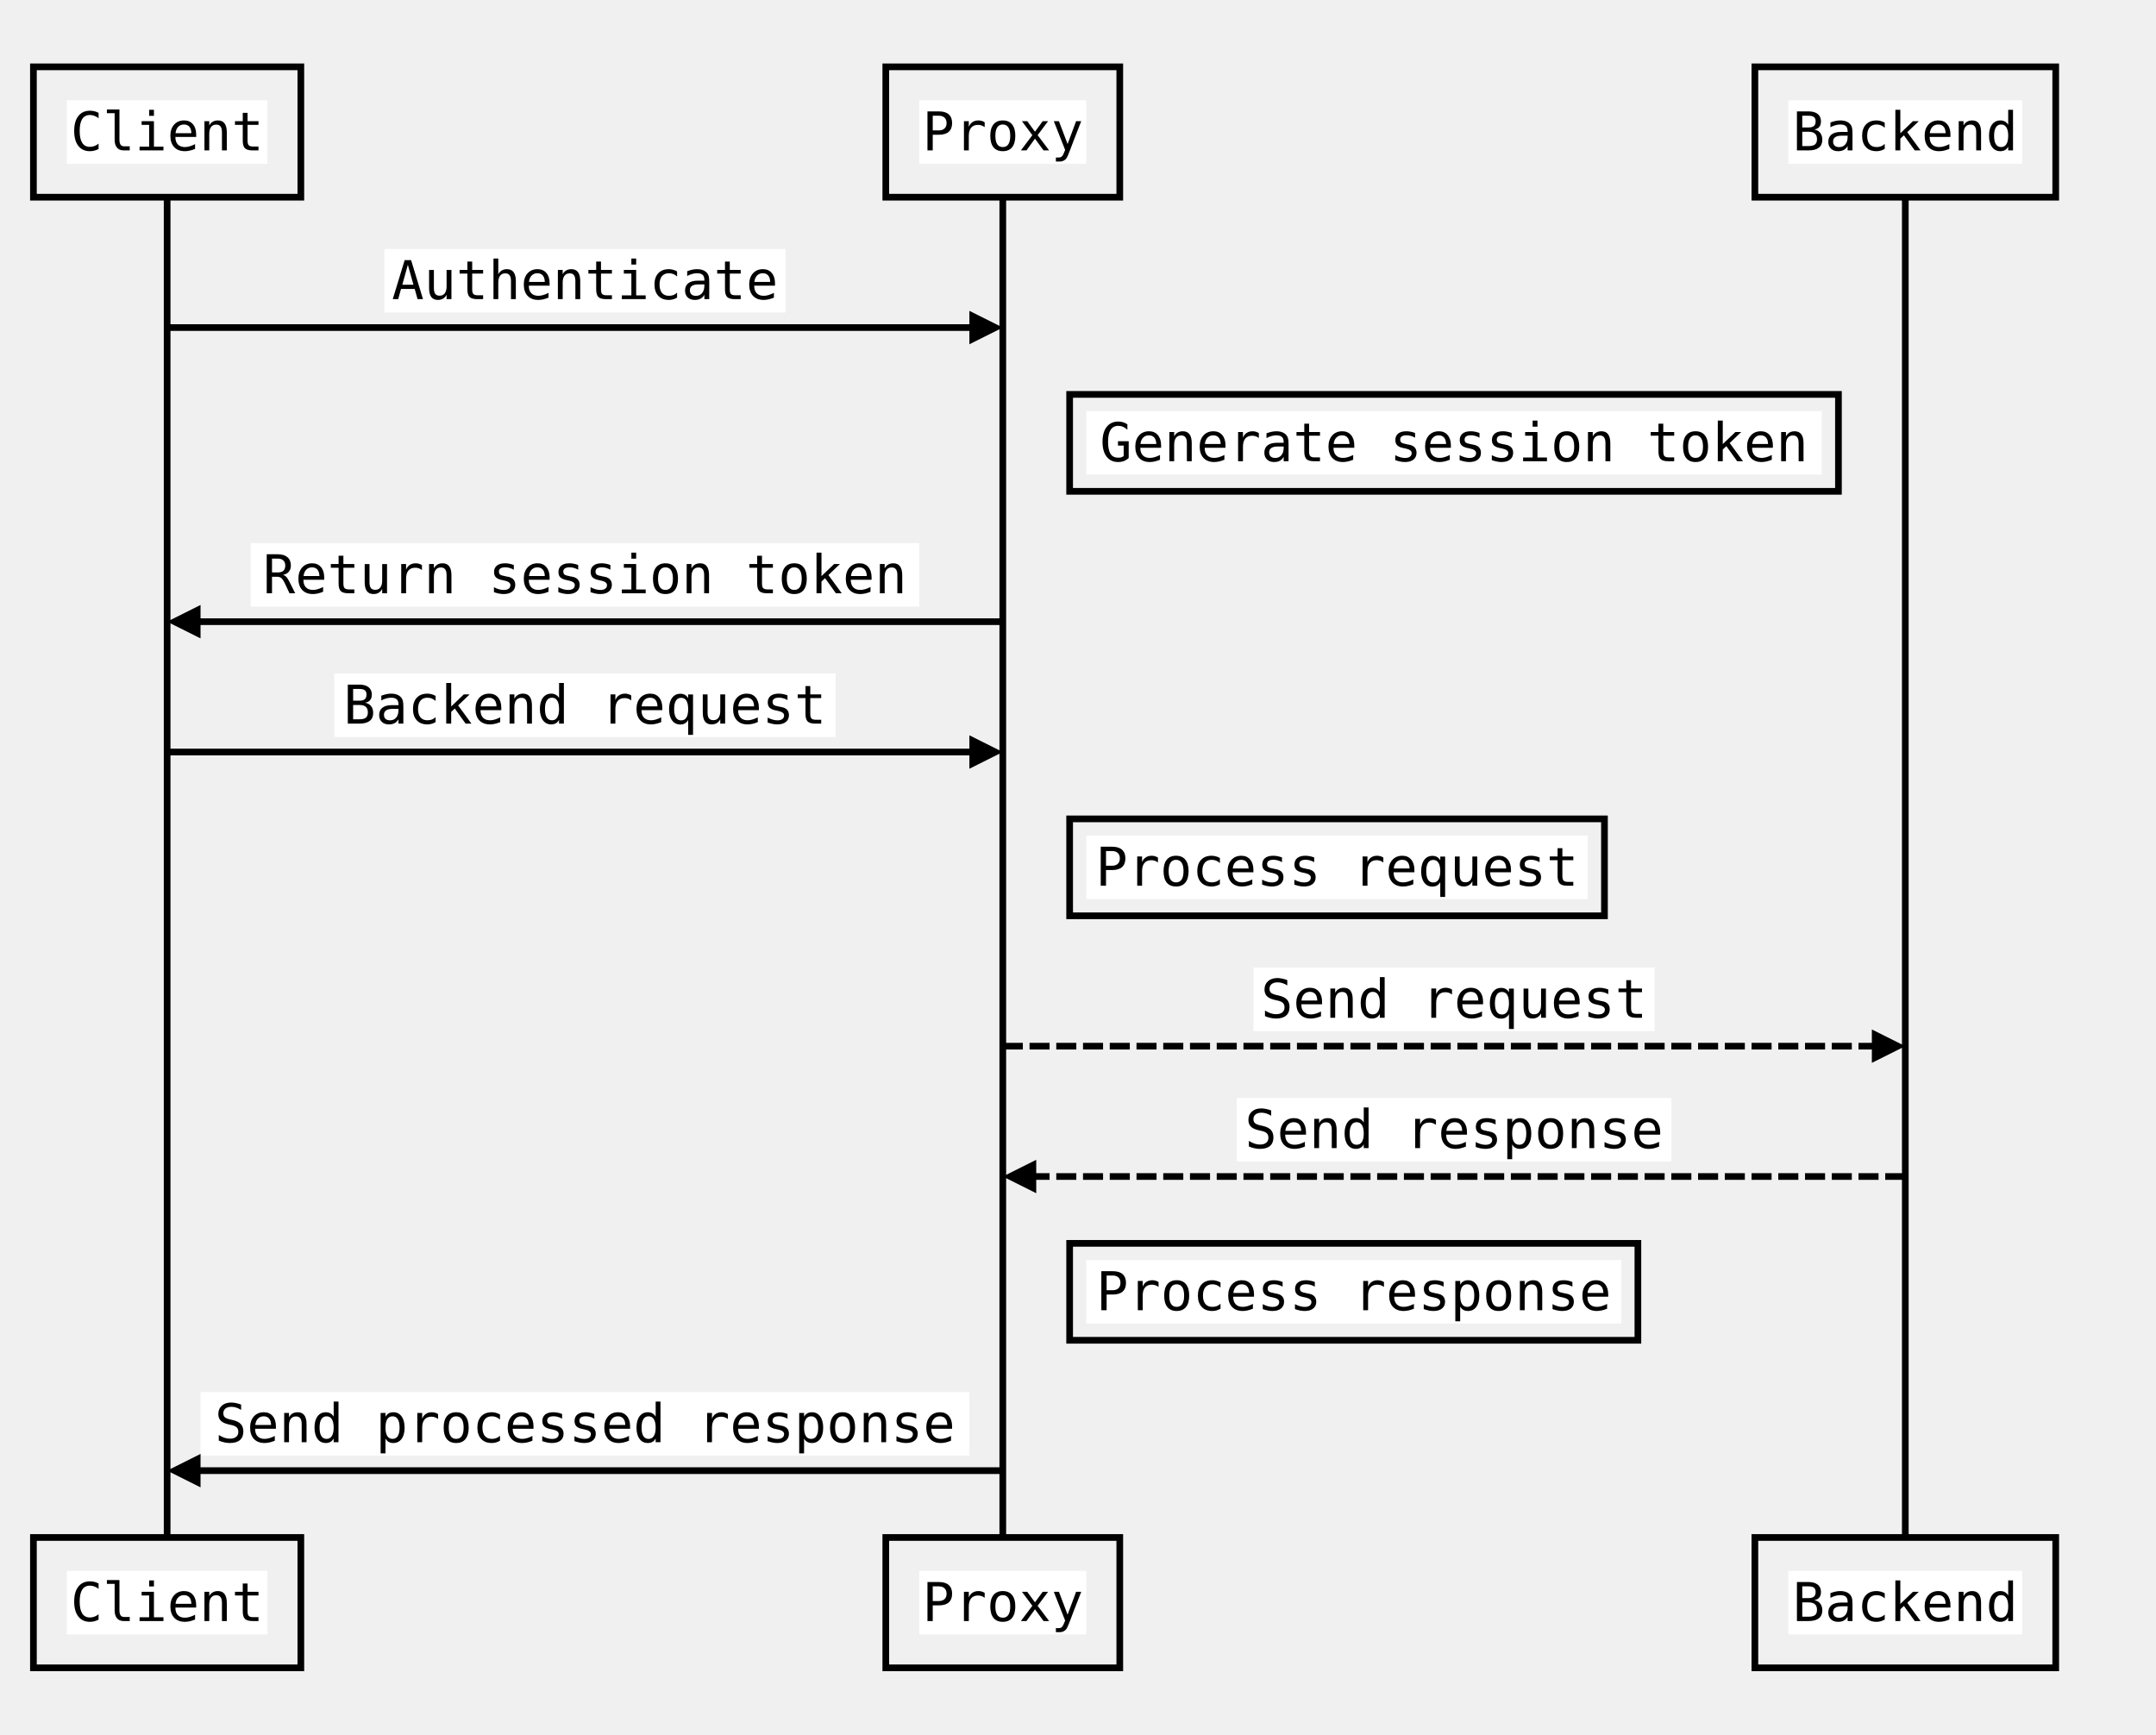
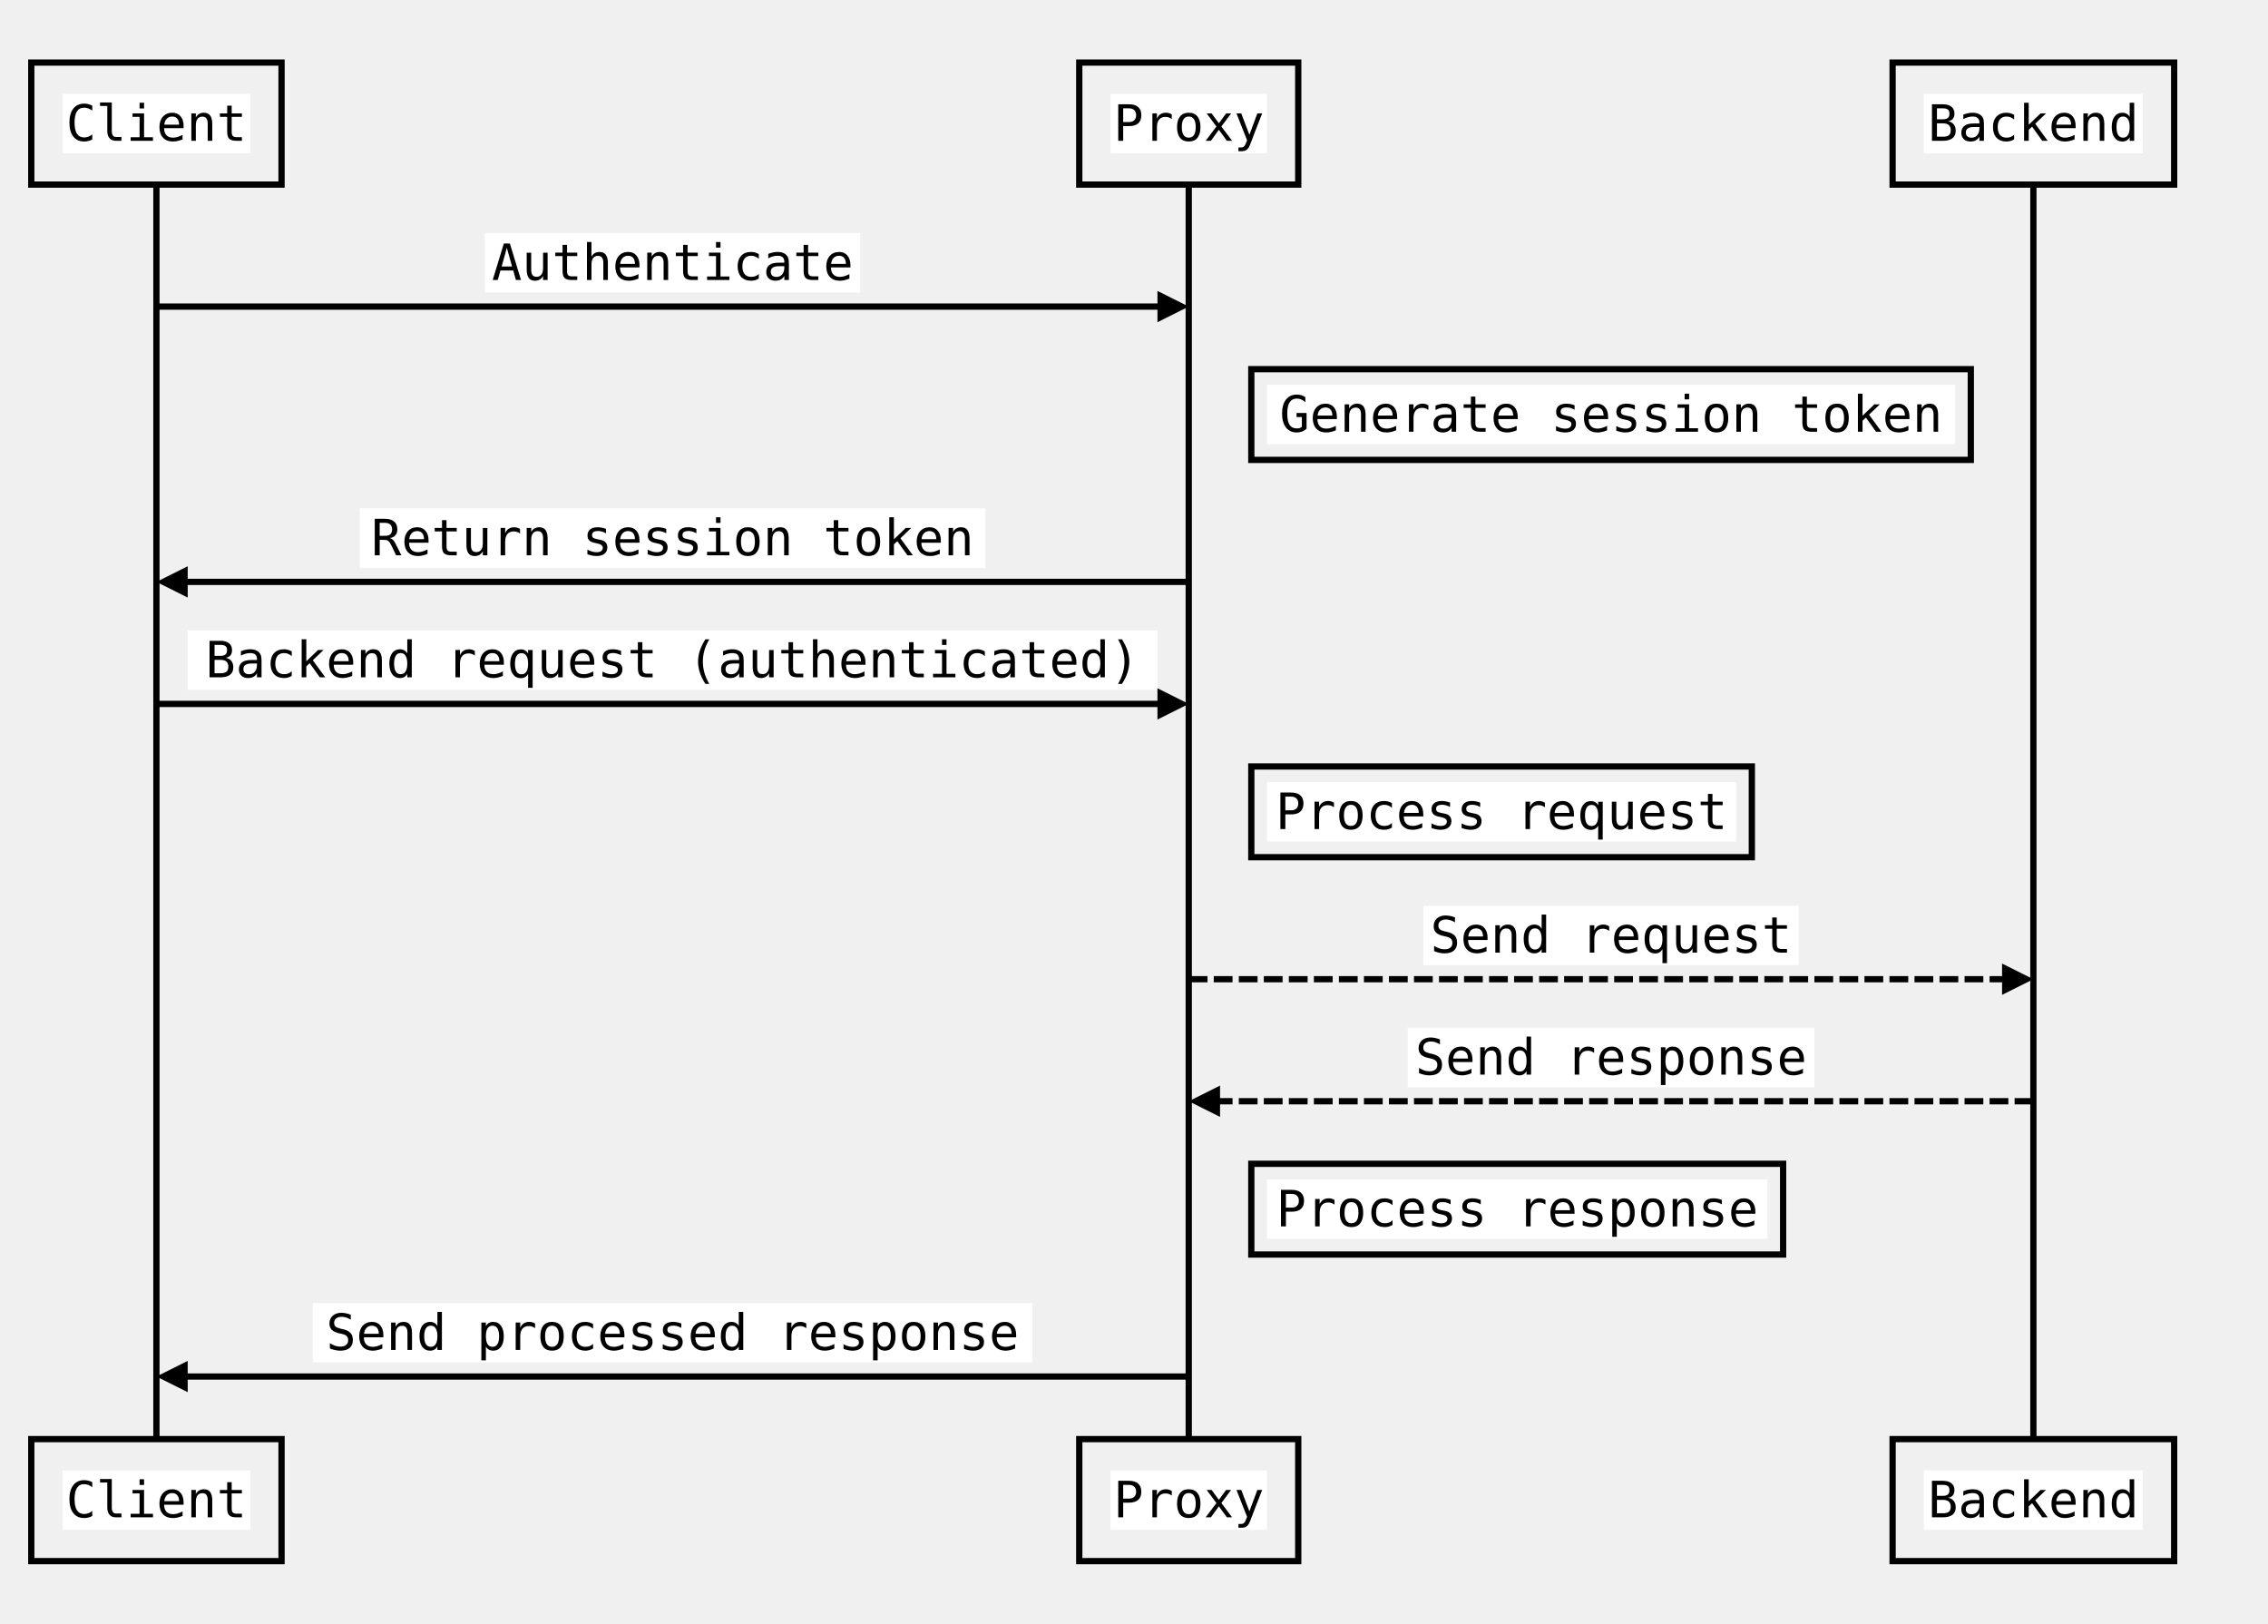
- <svg xmlns="http://www.w3.org/2000/svg" xmlns:xlink="http://www.w3.org/1999/xlink" width="645" height="519">
+ <svg xmlns="http://www.w3.org/2000/svg" xmlns:xlink="http://www.w3.org/1999/xlink" width="725" height="519">
  <source>Client-&gt;Proxy: Authenticate
Note right of Proxy: Generate session token
Proxy-&gt;Client: Return session token
- Client-&gt;Proxy: Backend request
+ Client-&gt;Proxy: Backend request (authenticated)
Note right of Proxy: Process request
Proxy--&gt;Backend: Send request
Backend--&gt;Proxy: Send response
Note right of Proxy: Process response
Proxy-&gt;Client: Send processed response
</source>
  <defs>
    <path stroke-linecap="round" d="M5,0 0,2.5 5,5z" id="raphael-marker-block" />
-     <marker id="raphael-marker-endblock55-obj1499" markerHeight="5" markerWidth="5" orient="auto" refX="2.5" refY="2.5">
+     <marker id="raphael-marker-endblock55-obj2159" markerHeight="5" markerWidth="5" orient="auto" refX="2.5" refY="2.5">
      <use xlink:href="#raphael-marker-block" transform="rotate(180 2.5 2.5) scale(1,1)" stroke-width="1" fill="#000" stroke="none" />
    </marker>
-     <marker id="raphael-marker-endblock55-obj1505" markerHeight="5" markerWidth="5" orient="auto" refX="2.5" refY="2.5">
+     <marker id="raphael-marker-endblock55-obj2165" markerHeight="5" markerWidth="5" orient="auto" refX="2.5" refY="2.5">
      <use xlink:href="#raphael-marker-block" transform="rotate(180 2.5 2.5) scale(1,1)" stroke-width="1" fill="#000" stroke="none" />
    </marker>
-     <marker id="raphael-marker-endblock55-obj1508" markerHeight="5" markerWidth="5" orient="auto" refX="2.5" refY="2.5">
+     <marker id="raphael-marker-endblock55-obj2168" markerHeight="5" markerWidth="5" orient="auto" refX="2.5" refY="2.5">
      <use xlink:href="#raphael-marker-block" transform="rotate(180 2.5 2.5) scale(1,1)" stroke-width="1" fill="#000" stroke="none" />
    </marker>
-     <marker id="raphael-marker-endblock55-obj1514" markerHeight="5" markerWidth="5" orient="auto" refX="2.5" refY="2.5">
+     <marker id="raphael-marker-endblock55-obj2174" markerHeight="5" markerWidth="5" orient="auto" refX="2.5" refY="2.5">
      <use xlink:href="#raphael-marker-block" transform="rotate(180 2.5 2.5) scale(1,1)" stroke-width="1" fill="#000" stroke="none" />
    </marker>
-     <marker id="raphael-marker-endblock55-obj1517" markerHeight="5" markerWidth="5" orient="auto" refX="2.5" refY="2.5">
+     <marker id="raphael-marker-endblock55-obj2177" markerHeight="5" markerWidth="5" orient="auto" refX="2.5" refY="2.5">
      <use xlink:href="#raphael-marker-block" transform="rotate(180 2.5 2.5) scale(1,1)" stroke-width="1" fill="#000" stroke="none" />
    </marker>
-     <marker id="raphael-marker-endblock55-obj1523" markerHeight="5" markerWidth="5" orient="auto" refX="2.5" refY="2.5">
+     <marker id="raphael-marker-endblock55-obj2183" markerHeight="5" markerWidth="5" orient="auto" refX="2.5" refY="2.5">
      <use xlink:href="#raphael-marker-block" transform="rotate(180 2.5 2.5) scale(1,1)" stroke-width="1" fill="#000" stroke="none" />
    </marker>
  </defs>
  <rect x="10" y="20" width="80" height="39" rx="0" ry="0" fill="none" stroke="#000000" style="" stroke-width="2" />
  <rect x="20" y="30" width="60" height="19" rx="0" ry="0" fill="#ffffff" stroke="none" style="" />
  <text style="text-anchor: middle; font-family: Andale Mono,monospace; font-size: 16px;" x="50" y="39.5" text-anchor="middle" font-family="Andale Mono, monospace" font-size="16px" stroke="none" fill="#000000">
    <tspan dy="5.5">Client</tspan>
  </text>
  <rect x="10" y="460" width="80" height="39" rx="0" ry="0" fill="none" stroke="#000000" style="" stroke-width="2" />
  <rect x="20" y="470" width="60" height="19" rx="0" ry="0" fill="#ffffff" stroke="none" style="" />
  <text style="text-anchor: middle; font-family: Andale Mono,monospace; font-size: 16px;" x="50" y="479.5" text-anchor="middle" font-family="Andale Mono, monospace" font-size="16px" stroke="none" fill="#000000">
    <tspan dy="5.5">Client</tspan>
  </text>
  <path style="" fill="none" stroke="#000000" d="M50,59L50,460" stroke-width="2" />
-   <rect x="265" y="20" width="70" height="39" rx="0" ry="0" fill="none" stroke="#000000" style="" stroke-width="2" />
-   <rect x="275" y="30" width="50" height="19" rx="0" ry="0" fill="#ffffff" stroke="none" style="" />
-   <text style="text-anchor: middle; font-family: Andale Mono,monospace; font-size: 16px;" x="300" y="39.5" text-anchor="middle" font-family="Andale Mono, monospace" font-size="16px" stroke="none" fill="#000000">
+   <rect x="345" y="20" width="70" height="39" rx="0" ry="0" fill="none" stroke="#000000" style="" stroke-width="2" />
+   <rect x="355" y="30" width="50" height="19" rx="0" ry="0" fill="#ffffff" stroke="none" style="" />
+   <text style="text-anchor: middle; font-family: Andale Mono,monospace; font-size: 16px;" x="380" y="39.5" text-anchor="middle" font-family="Andale Mono, monospace" font-size="16px" stroke="none" fill="#000000">
    <tspan dy="5.5">Proxy</tspan>
  </text>
-   <rect x="265" y="460" width="70" height="39" rx="0" ry="0" fill="none" stroke="#000000" style="" stroke-width="2" />
-   <rect x="275" y="470" width="50" height="19" rx="0" ry="0" fill="#ffffff" stroke="none" style="" />
-   <text style="text-anchor: middle; font-family: Andale Mono,monospace; font-size: 16px;" x="300" y="479.5" text-anchor="middle" font-family="Andale Mono, monospace" font-size="16px" stroke="none" fill="#000000">
+   <rect x="345" y="460" width="70" height="39" rx="0" ry="0" fill="none" stroke="#000000" style="" stroke-width="2" />
+   <rect x="355" y="470" width="50" height="19" rx="0" ry="0" fill="#ffffff" stroke="none" style="" />
+   <text style="text-anchor: middle; font-family: Andale Mono,monospace; font-size: 16px;" x="380" y="479.5" text-anchor="middle" font-family="Andale Mono, monospace" font-size="16px" stroke="none" fill="#000000">
    <tspan dy="5.5">Proxy</tspan>
  </text>
-   <path style="" fill="none" stroke="#000000" d="M300,59L300,460" stroke-width="2" />
-   <rect x="525" y="20" width="90" height="39" rx="0" ry="0" fill="none" stroke="#000000" style="" stroke-width="2" />
-   <rect x="535" y="30" width="70" height="19" rx="0" ry="0" fill="#ffffff" stroke="none" style="" />
-   <text style="text-anchor: middle; font-family: Andale Mono,monospace; font-size: 16px;" x="570" y="39.5" text-anchor="middle" font-family="Andale Mono, monospace" font-size="16px" stroke="none" fill="#000000">
+   <path style="" fill="none" stroke="#000000" d="M380,59L380,460" stroke-width="2" />
+   <rect x="605" y="20" width="90" height="39" rx="0" ry="0" fill="none" stroke="#000000" style="" stroke-width="2" />
+   <rect x="615" y="30" width="70" height="19" rx="0" ry="0" fill="#ffffff" stroke="none" style="" />
+   <text style="text-anchor: middle; font-family: Andale Mono,monospace; font-size: 16px;" x="650" y="39.5" text-anchor="middle" font-family="Andale Mono, monospace" font-size="16px" stroke="none" fill="#000000">
    <tspan dy="5.5">Backend</tspan>
  </text>
-   <rect x="525" y="460" width="90" height="39" rx="0" ry="0" fill="none" stroke="#000000" style="" stroke-width="2" />
-   <rect x="535" y="470" width="70" height="19" rx="0" ry="0" fill="#ffffff" stroke="none" style="" />
-   <text style="text-anchor: middle; font-family: Andale Mono,monospace; font-size: 16px;" x="570" y="479.5" text-anchor="middle" font-family="Andale Mono, monospace" font-size="16px" stroke="none" fill="#000000">
+   <rect x="605" y="460" width="90" height="39" rx="0" ry="0" fill="none" stroke="#000000" style="" stroke-width="2" />
+   <rect x="615" y="470" width="70" height="19" rx="0" ry="0" fill="#ffffff" stroke="none" style="" />
+   <text style="text-anchor: middle; font-family: Andale Mono,monospace; font-size: 16px;" x="650" y="479.5" text-anchor="middle" font-family="Andale Mono, monospace" font-size="16px" stroke="none" fill="#000000">
    <tspan dy="5.5">Backend</tspan>
  </text>
-   <path style="" fill="none" stroke="#000000" d="M570,59L570,460" stroke-width="2" />
-   <rect x="115" y="74.5" width="120" height="19" rx="0" ry="0" fill="#ffffff" stroke="none" style="" />
-   <text style="text-anchor: middle; font-family: Andale Mono,monospace; font-size: 16px;" x="175" y="84" text-anchor="middle" font-family="Andale Mono, monospace" font-size="16px" stroke="none" fill="#000000">
+   <path style="" fill="none" stroke="#000000" d="M650,59L650,460" stroke-width="2" />
+   <rect x="155" y="74.5" width="120" height="19" rx="0" ry="0" fill="#ffffff" stroke="none" style="" />
+   <text style="text-anchor: middle; font-family: Andale Mono,monospace; font-size: 16px;" x="215" y="84" text-anchor="middle" font-family="Andale Mono, monospace" font-size="16px" stroke="none" fill="#000000">
    <tspan dy="5.5">Authenticate</tspan>
  </text>
-   <path style="" fill="none" stroke="#000000" d="M50,98C50,98,259.771,98,295.006,98" stroke-width="2" marker-end="url(#raphael-marker-endblock55-obj1499)" stroke-dasharray="0" />
-   <rect x="320" y="118" width="230" height="29" rx="0" ry="0" fill="none" stroke="#000000" style="" stroke-width="2" />
-   <rect x="325" y="123" width="220" height="19" rx="0" ry="0" fill="#ffffff" stroke="none" style="" />
-   <text style="text-anchor: middle; font-family: Andale Mono,monospace; font-size: 16px;" x="435" y="132.5" text-anchor="middle" font-family="Andale Mono, monospace" font-size="16px" stroke="none" fill="#000000">
+   <path style="" fill="none" stroke="#000000" d="M50,98C50,98,333.654,98,374.998,98" stroke-width="2" marker-end="url(#raphael-marker-endblock55-obj2159)" stroke-dasharray="0" />
+   <rect x="400" y="118" width="230" height="29" rx="0" ry="0" fill="none" stroke="#000000" style="" stroke-width="2" />
+   <rect x="405" y="123" width="220" height="19" rx="0" ry="0" fill="#ffffff" stroke="none" style="" />
+   <text style="text-anchor: middle; font-family: Andale Mono,monospace; font-size: 16px;" x="515" y="132.5" text-anchor="middle" font-family="Andale Mono, monospace" font-size="16px" stroke="none" fill="#000000">
    <tspan dy="5.5">Generate session token</tspan>
  </text>
-   <rect x="75" y="162.5" width="200" height="19" rx="0" ry="0" fill="#ffffff" stroke="none" style="" />
-   <text style="text-anchor: middle; font-family: Andale Mono,monospace; font-size: 16px;" x="175" y="172" text-anchor="middle" font-family="Andale Mono, monospace" font-size="16px" stroke="none" fill="#000000">
+   <rect x="115" y="162.5" width="200" height="19" rx="0" ry="0" fill="#ffffff" stroke="none" style="" />
+   <text style="text-anchor: middle; font-family: Andale Mono,monospace; font-size: 16px;" x="215" y="172" text-anchor="middle" font-family="Andale Mono, monospace" font-size="16px" stroke="none" fill="#000000">
    <tspan dy="5.5">Return session token</tspan>
  </text>
-   <path style="" fill="none" stroke="#000000" d="M300,186C300,186,90.229,186,54.994,186" stroke-width="2" marker-end="url(#raphael-marker-endblock55-obj1505)" stroke-dasharray="0" />
-   <rect x="100" y="201.5" width="150" height="19" rx="0" ry="0" fill="#ffffff" stroke="none" style="" />
-   <text style="text-anchor: middle; font-family: Andale Mono,monospace; font-size: 16px;" x="175" y="211" text-anchor="middle" font-family="Andale Mono, monospace" font-size="16px" stroke="none" fill="#000000">
-     <tspan dy="5.5">Backend request</tspan>
+   <path style="" fill="none" stroke="#000000" d="M380,186C380,186,96.346,186,55.002,186" stroke-width="2" marker-end="url(#raphael-marker-endblock55-obj2165)" stroke-dasharray="0" />
+   <rect x="60" y="201.5" width="310" height="19" rx="0" ry="0" fill="#ffffff" stroke="none" style="" />
+   <text style="text-anchor: middle; font-family: Andale Mono,monospace; font-size: 16px;" x="215" y="211" text-anchor="middle" font-family="Andale Mono, monospace" font-size="16px" stroke="none" fill="#000000">
+     <tspan dy="5.5">Backend request (authenticated)</tspan>
  </text>
-   <path style="" fill="none" stroke="#000000" d="M50,225C50,225,259.771,225,295.006,225" stroke-width="2" marker-end="url(#raphael-marker-endblock55-obj1508)" stroke-dasharray="0" />
-   <rect x="320" y="245" width="160" height="29" rx="0" ry="0" fill="none" stroke="#000000" style="" stroke-width="2" />
-   <rect x="325" y="250" width="150" height="19" rx="0" ry="0" fill="#ffffff" stroke="none" style="" />
-   <text style="text-anchor: middle; font-family: Andale Mono,monospace; font-size: 16px;" x="400" y="259.5" text-anchor="middle" font-family="Andale Mono, monospace" font-size="16px" stroke="none" fill="#000000">
+   <path style="" fill="none" stroke="#000000" d="M50,225C50,225,333.654,225,374.998,225" stroke-width="2" marker-end="url(#raphael-marker-endblock55-obj2168)" stroke-dasharray="0" />
+   <rect x="400" y="245" width="160" height="29" rx="0" ry="0" fill="none" stroke="#000000" style="" stroke-width="2" />
+   <rect x="405" y="250" width="150" height="19" rx="0" ry="0" fill="#ffffff" stroke="none" style="" />
+   <text style="text-anchor: middle; font-family: Andale Mono,monospace; font-size: 16px;" x="480" y="259.5" text-anchor="middle" font-family="Andale Mono, monospace" font-size="16px" stroke="none" fill="#000000">
    <tspan dy="5.5">Process request</tspan>
  </text>
-   <rect x="375" y="289.5" width="120" height="19" rx="0" ry="0" fill="#ffffff" stroke="none" style="" />
-   <text style="text-anchor: middle; font-family: Andale Mono,monospace; font-size: 16px;" x="435" y="299" text-anchor="middle" font-family="Andale Mono, monospace" font-size="16px" stroke="none" fill="#000000">
+   <rect x="455" y="289.5" width="120" height="19" rx="0" ry="0" fill="#ffffff" stroke="none" style="" />
+   <text style="text-anchor: middle; font-family: Andale Mono,monospace; font-size: 16px;" x="515" y="299" text-anchor="middle" font-family="Andale Mono, monospace" font-size="16px" stroke="none" fill="#000000">
    <tspan dy="5.5">Send request</tspan>
  </text>
-   <path style="" fill="none" stroke="#000000" d="M300,313C300,313,528.125,313,564.995,313" stroke-width="2" marker-end="url(#raphael-marker-endblock55-obj1514)" stroke-dasharray="6,2" />
-   <rect x="370" y="328.5" width="130" height="19" rx="0" ry="0" fill="#ffffff" stroke="none" style="" />
-   <text style="text-anchor: middle; font-family: Andale Mono,monospace; font-size: 16px;" x="435" y="338" text-anchor="middle" font-family="Andale Mono, monospace" font-size="16px" stroke="none" fill="#000000">
+   <path style="" fill="none" stroke="#000000" d="M380,313C380,313,608.125,313,644.995,313" stroke-width="2" marker-end="url(#raphael-marker-endblock55-obj2174)" stroke-dasharray="6,2" />
+   <rect x="450" y="328.5" width="130" height="19" rx="0" ry="0" fill="#ffffff" stroke="none" style="" />
+   <text style="text-anchor: middle; font-family: Andale Mono,monospace; font-size: 16px;" x="515" y="338" text-anchor="middle" font-family="Andale Mono, monospace" font-size="16px" stroke="none" fill="#000000">
    <tspan dy="5.5">Send response</tspan>
  </text>
-   <path style="" fill="none" stroke="#000000" d="M570,352C570,352,341.875,352,305.005,352" stroke-width="2" marker-end="url(#raphael-marker-endblock55-obj1517)" stroke-dasharray="6,2" />
-   <rect x="320" y="372" width="170" height="29" rx="0" ry="0" fill="none" stroke="#000000" style="" stroke-width="2" />
-   <rect x="325" y="377" width="160" height="19" rx="0" ry="0" fill="#ffffff" stroke="none" style="" />
-   <text style="text-anchor: middle; font-family: Andale Mono,monospace; font-size: 16px;" x="405" y="386.5" text-anchor="middle" font-family="Andale Mono, monospace" font-size="16px" stroke="none" fill="#000000">
+   <path style="" fill="none" stroke="#000000" d="M650,352C650,352,421.875,352,385.005,352" stroke-width="2" marker-end="url(#raphael-marker-endblock55-obj2177)" stroke-dasharray="6,2" />
+   <rect x="400" y="372" width="170" height="29" rx="0" ry="0" fill="none" stroke="#000000" style="" stroke-width="2" />
+   <rect x="405" y="377" width="160" height="19" rx="0" ry="0" fill="#ffffff" stroke="none" style="" />
+   <text style="text-anchor: middle; font-family: Andale Mono,monospace; font-size: 16px;" x="485" y="386.5" text-anchor="middle" font-family="Andale Mono, monospace" font-size="16px" stroke="none" fill="#000000">
    <tspan dy="5.5">Process response</tspan>
  </text>
-   <rect x="60" y="416.5" width="230" height="19" rx="0" ry="0" fill="#ffffff" stroke="none" style="" />
-   <text style="text-anchor: middle; font-family: Andale Mono,monospace; font-size: 16px;" x="175" y="426" text-anchor="middle" font-family="Andale Mono, monospace" font-size="16px" stroke="none" fill="#000000">
+   <rect x="100" y="416.5" width="230" height="19" rx="0" ry="0" fill="#ffffff" stroke="none" style="" />
+   <text style="text-anchor: middle; font-family: Andale Mono,monospace; font-size: 16px;" x="215" y="426" text-anchor="middle" font-family="Andale Mono, monospace" font-size="16px" stroke="none" fill="#000000">
    <tspan dy="5.5">Send processed response</tspan>
  </text>
-   <path style="" fill="none" stroke="#000000" d="M300,440C300,440,90.229,440,54.994,440" stroke-width="2" marker-end="url(#raphael-marker-endblock55-obj1523)" stroke-dasharray="0" />
+   <path style="" fill="none" stroke="#000000" d="M380,440C380,440,96.346,440,55.002,440" stroke-width="2" marker-end="url(#raphael-marker-endblock55-obj2183)" stroke-dasharray="0" />
</svg>
